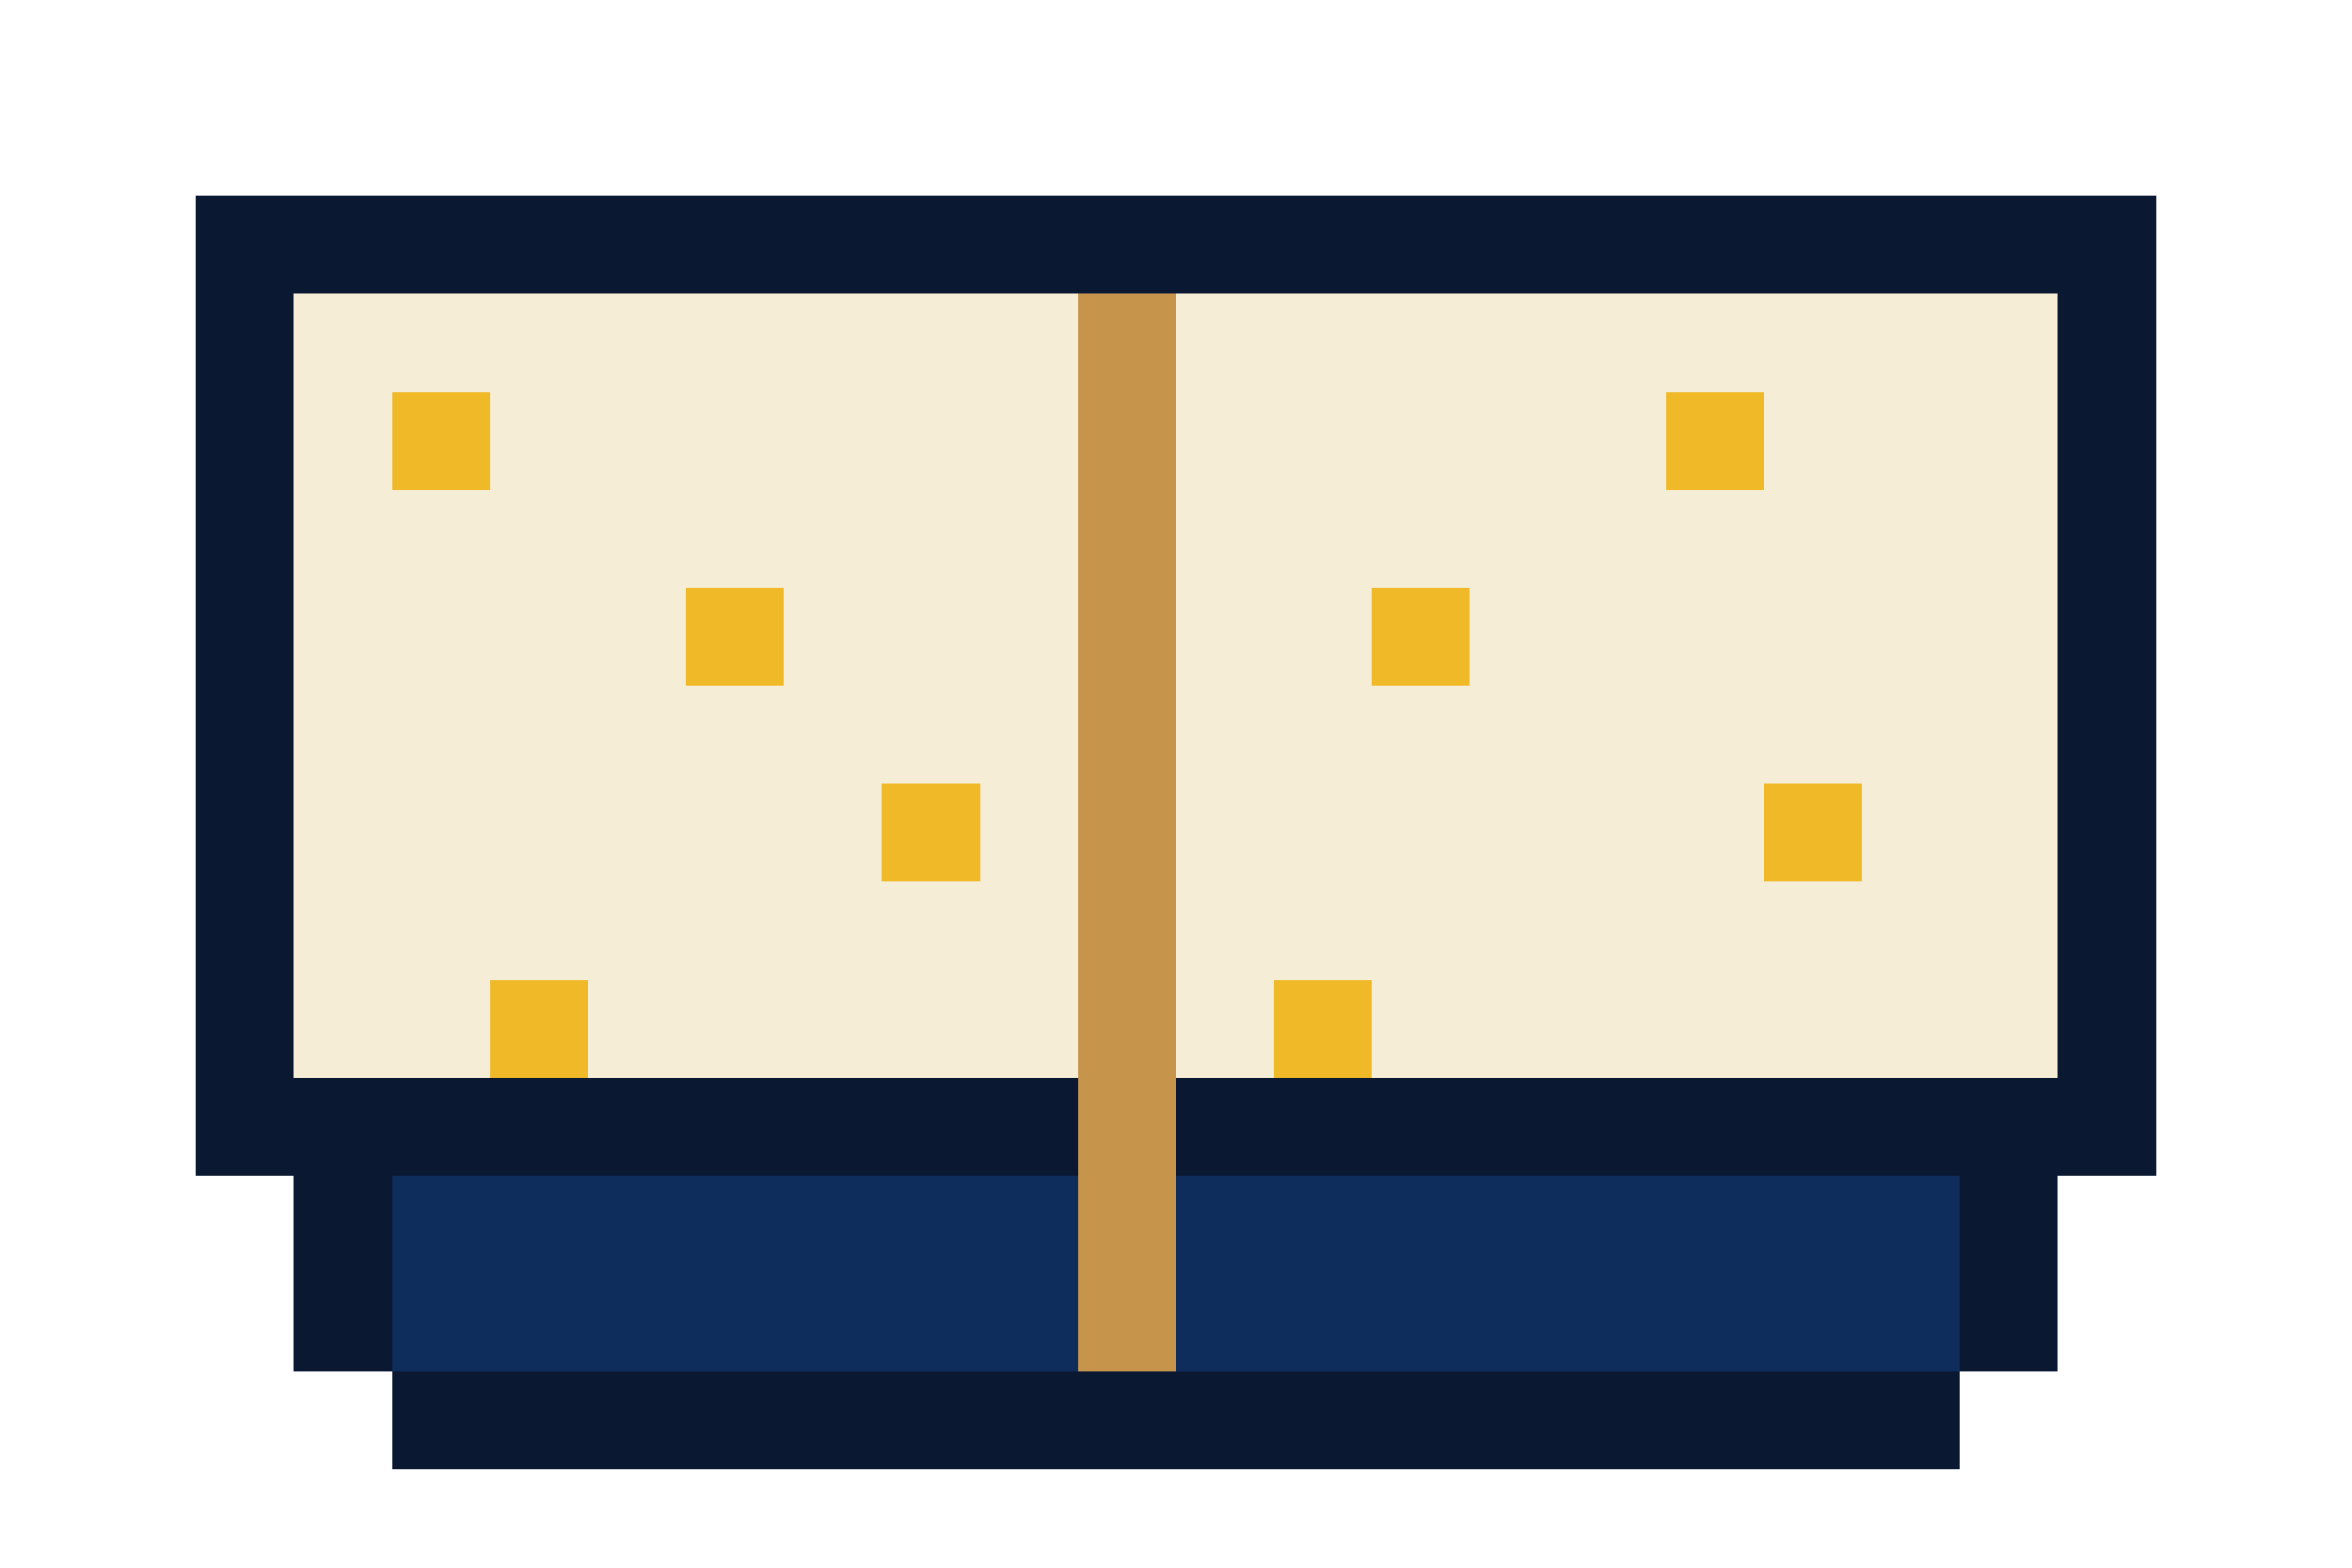
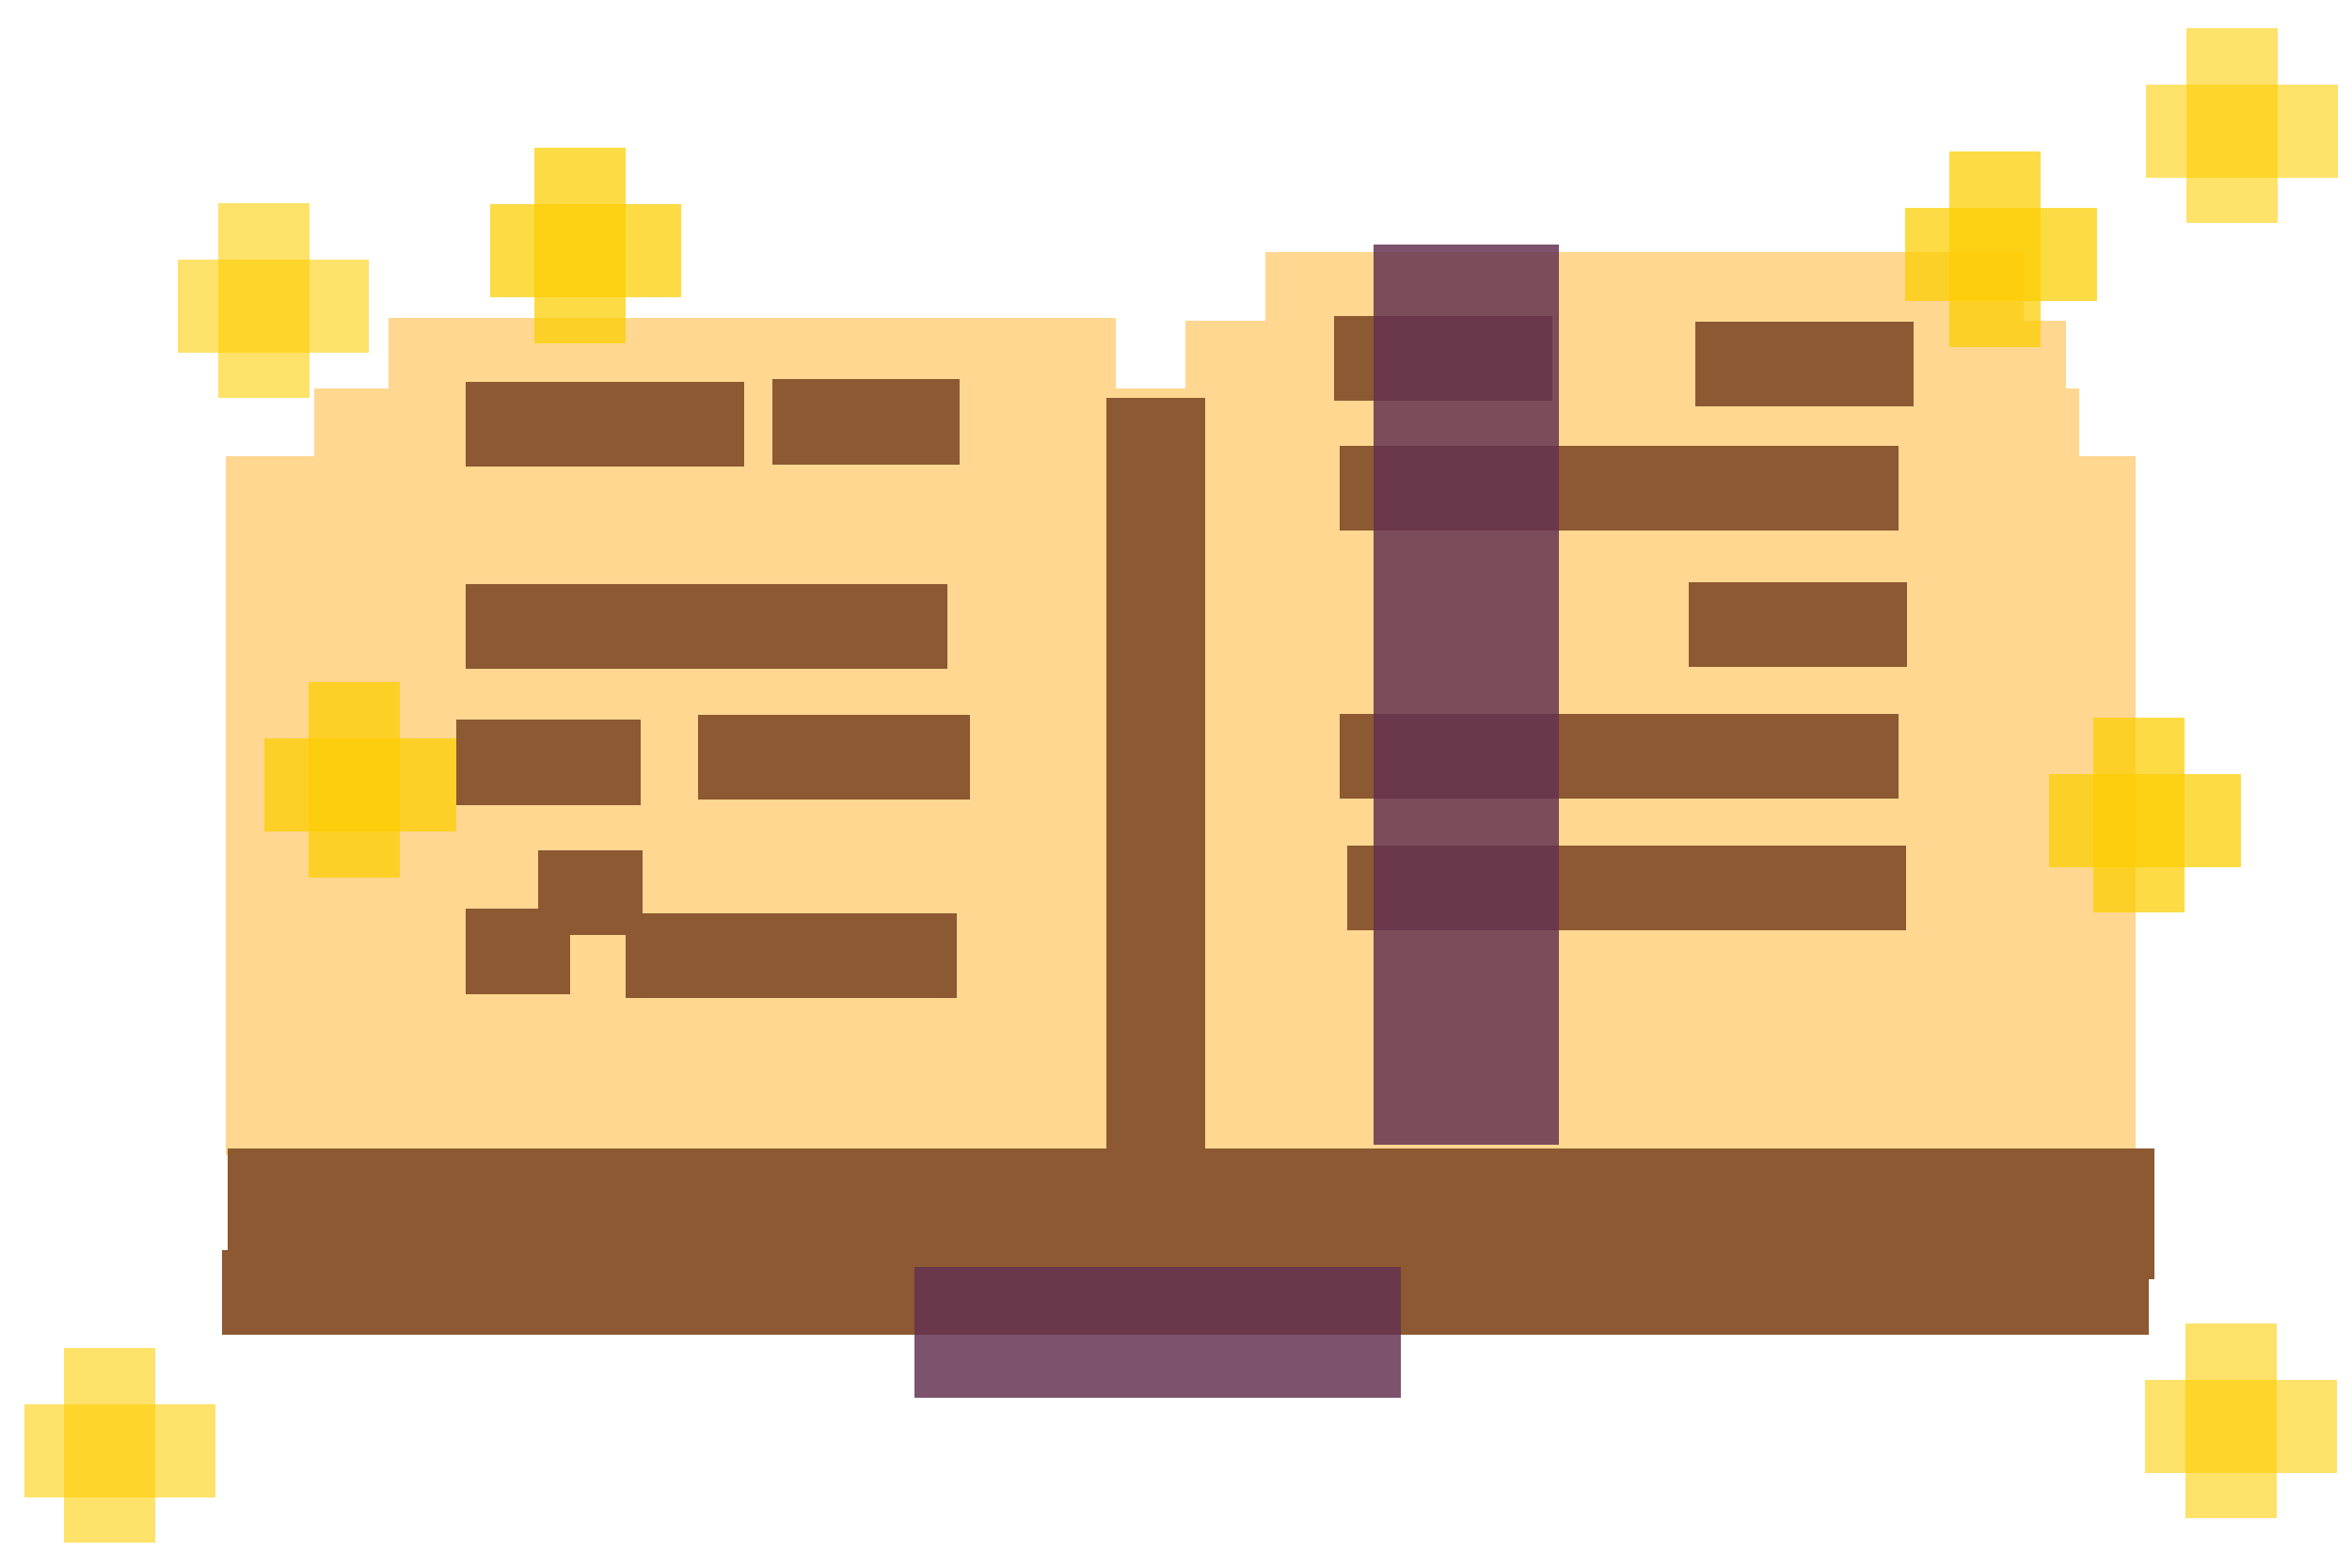
- <svg xmlns="http://www.w3.org/2000/svg" viewBox="0 0 96 64" shape-rendering="crispEdges" version="1.1" id="svg71" xml:space="preserve">
-   <defs id="defs71" />
-   <rect x="8" y="8" width="80" height="4" fill="#0a1832" id="rect1" />
-   <rect x="8" y="12" width="4" height="4" fill="#0a1832" id="rect2" />
-   <rect x="12" y="12" width="32" height="4" fill="#f5edd6" id="rect3" />
-   <rect x="48" y="12" width="36" height="4" fill="#f5edd6" id="rect5" />
-   <rect x="84" y="12" width="4" height="4" fill="#0a1832" id="rect6" />
-   <rect x="8" y="16" width="4" height="4" fill="#0a1832" id="rect7" />
-   <rect x="12" y="16" width="4" height="4" fill="#f5edd6" id="rect8" />
-   <rect x="16" y="16" width="4" height="4" fill="#f0b928" id="rect9" />
-   <rect x="20" y="16" width="24" height="4" fill="#f5edd6" id="rect10" />
-   <rect x="48" y="16" width="20" height="4" fill="#f5edd6" id="rect12" />
-   <rect x="68" y="16" width="4" height="4" fill="#f0b928" id="rect13" />
-   <rect x="72" y="16" width="12" height="4" fill="#f5edd6" id="rect14" />
-   <rect x="84" y="16" width="4" height="4" fill="#0a1832" id="rect15" />
-   <rect x="8" y="20" width="4" height="4" fill="#0a1832" id="rect16" />
-   <rect x="12" y="20" width="32" height="4" fill="#f5edd6" id="rect17" />
-   <rect x="48" y="20" width="36" height="4" fill="#f5edd6" id="rect19" />
-   <rect x="84" y="20" width="4" height="4" fill="#0a1832" id="rect20" />
-   <rect x="8" y="24" width="4" height="4" fill="#0a1832" id="rect21" />
-   <rect x="12" y="24" width="16" height="4" fill="#f5edd6" id="rect22" />
-   <rect x="28" y="24" width="4" height="4" fill="#f0b928" id="rect23" />
-   <rect x="32" y="24" width="12" height="4" fill="#f5edd6" id="rect24" />
-   <rect x="48" y="24" width="8" height="4" fill="#f5edd6" id="rect26" />
-   <rect x="56" y="24" width="4" height="4" fill="#f0b928" id="rect27" />
-   <rect x="60" y="24" width="24" height="4" fill="#f5edd6" id="rect28" />
-   <rect x="84" y="24" width="4" height="4" fill="#0a1832" id="rect29" />
-   <rect x="8" y="28" width="4" height="4" fill="#0a1832" id="rect30" />
-   <rect x="12" y="28" width="32" height="4" fill="#f5edd6" id="rect31" />
-   <rect x="57" y="31" width="4" height="4" fill="#e88a1a" id="rect32-1" />
-   <rect x="48" y="28" width="36" height="4" fill="#f5edd6" id="rect33" />
-   <rect x="84" y="28" width="4" height="4" fill="#0a1832" id="rect34" />
-   <rect x="8" y="32" width="4" height="4" fill="#0a1832" id="rect35" />
-   <rect x="12" y="32" width="24" height="4" fill="#f5edd6" id="rect36" />
-   <rect x="36" y="32" width="4" height="4" fill="#f0b928" id="rect37" />
-   <rect x="40" y="32" width="4" height="4" fill="#f5edd6" id="rect38" />
-   <rect x="48" y="32" width="24" height="4" fill="#f5edd6" id="rect40" />
-   <rect x="72" y="32" width="4" height="4" fill="#f0b928" id="rect41" />
-   <rect x="76" y="32" width="8" height="4" fill="#f5edd6" id="rect42" />
-   <rect x="84" y="32" width="4" height="4" fill="#0a1832" id="rect43" />
-   <rect x="8" y="36" width="4" height="4" fill="#0a1832" id="rect44" />
-   <rect x="12" y="36" width="32" height="4" fill="#f5edd6" id="rect45" />
-   <rect x="48" y="36" width="36" height="4" fill="#f5edd6" id="rect47" />
-   <rect x="84" y="36" width="4" height="4" fill="#0a1832" id="rect48" />
-   <rect x="8" y="40" width="4" height="4" fill="#0a1832" id="rect49" />
-   <rect x="12" y="40" width="8" height="4" fill="#f5edd6" id="rect50" />
-   <rect x="20" y="40" width="4" height="4" fill="#f0b928" id="rect51" />
-   <rect x="24" y="40" width="20" height="4" fill="#f5edd6" id="rect52" />
-   <rect x="48" y="40" width="4" height="4" fill="#f5edd6" id="rect54" />
-   <rect x="52" y="40" width="4" height="4" fill="#f0b928" id="rect55" />
-   <rect x="56" y="40" width="28" height="4" fill="#f5edd6" id="rect56" />
-   <rect x="84" y="40" width="4" height="4" fill="#0a1832" id="rect57" />
-   <rect x="8" y="44" width="36" height="4" fill="#0a1832" id="rect58" />
-   <rect x="48" y="44" width="40" height="4" fill="#0a1832" id="rect60" />
-   <rect x="12" y="48" width="4" height="4" fill="#0a1832" id="rect61" />
-   <rect x="16" y="48" width="28" height="4" fill="#0f2d5c" id="rect62" />
-   <rect x="48" y="48" width="32" height="4" fill="#0f2d5c" id="rect64" />
-   <rect x="80" y="48" width="4" height="4" fill="#0a1832" id="rect65" />
-   <rect x="12" y="52" width="4" height="4" fill="#0a1832" id="rect66" />
-   <rect x="16" y="52" width="28" height="4" fill="#0f2d5c" id="rect67" />
-   <g id="g71" style="fill:#c6954b;fill-opacity:1">
-     <rect x="44" y="12" width="4" height="4" fill="#e88a1a" id="rect4" style="fill:#c6954b;fill-opacity:1" />
-     <rect x="44" y="29" width="4" height="4" fill="#e88a1a" id="rect4-0" style="fill:#c6954b;fill-opacity:1" />
-     <rect x="44" y="16" width="4" height="4" fill="#e88a1a" id="rect11" style="fill:#c6954b;fill-opacity:1" />
-     <rect x="44" y="20" width="4" height="4" fill="#e88a1a" id="rect18" style="fill:#c6954b;fill-opacity:1" />
-     <rect x="44" y="24" width="4" height="4" fill="#e88a1a" id="rect25" style="fill:#c6954b;fill-opacity:1" />
-     <rect x="44" y="28" width="4" height="4" fill="#e88a1a" id="rect32" style="fill:#c6954b;fill-opacity:1" />
-     <rect x="44" y="32" width="4" height="4" fill="#e88a1a" id="rect39" style="fill:#c6954b;fill-opacity:1" />
-     <rect x="44" y="36" width="4" height="4" fill="#e88a1a" id="rect46" style="fill:#c6954b;fill-opacity:1" />
-     <rect x="44" y="40" width="4" height="4" fill="#e88a1a" id="rect53" style="fill:#c6954b;fill-opacity:1" />
-     <rect x="44" y="44" width="4" height="4" fill="#e88a1a" id="rect59" style="fill:#c6954b;fill-opacity:1" />
-     <rect x="44" y="48" width="4" height="4" fill="#e88a1a" id="rect63" style="fill:#c6954b;fill-opacity:1" />
-     <rect x="44" y="52" width="4" height="4" fill="#e88a1a" id="rect68" style="fill:#c6954b;fill-opacity:1" />
+ <svg xmlns="http://www.w3.org/2000/svg" xmlns:xlink="http://www.w3.org/1999/xlink" viewBox="0 0 96 64" shape-rendering="crispEdges" version="1.1" id="svg71" xml:space="preserve">
+   <defs id="defs71">
+     <linearGradient id="swatch8">
+       <stop style="stop-color:#ffd790;stop-opacity:1;" offset="0" id="stop8" />
+     </linearGradient>
+     <linearGradient id="swatch7">
+       <stop style="stop-color:#8c5932;stop-opacity:1;" offset="0" id="stop7" />
+     </linearGradient>
+     <linearGradient id="swatch6" gradientTransform="matrix(0.9008261,0,0,0.9183652,6.049418,6.10721)">
+       <stop style="stop-color:#633250;stop-opacity:0.836;" offset="0" id="stop6" />
+     </linearGradient>
+     <linearGradient id="swatch1">
+       <stop style="stop-color:#ffd790;stop-opacity:1;" offset="0" id="stop1" />
+     </linearGradient>
+     <linearGradient xlink:href="#swatch1" id="linearGradient1" x1="3.522" y1="29.169" x2="9.906" y2="29.169" gradientUnits="userSpaceOnUse" gradientTransform="matrix(12.20719,0,0,0.9183652,-33.77493,6.10721)" />
+     <linearGradient xlink:href="#swatch1" id="linearGradient2" gradientUnits="userSpaceOnUse" gradientTransform="matrix(11.28882,0,0,0.9183652,-26.95244,3.3396)" x1="3.522" y1="29.169" x2="9.906" y2="29.169" />
+     <linearGradient xlink:href="#swatch1" id="linearGradient3" gradientUnits="userSpaceOnUse" gradientTransform="matrix(4.650385,0,0,0.9183652,-0.5262318,0.4519928)" x1="3.522" y1="29.169" x2="9.906" y2="29.169" />
+     <linearGradient xlink:href="#swatch1" id="linearGradient4" gradientUnits="userSpaceOnUse" gradientTransform="matrix(5.631038,0,0,0.9183652,28.54322,0.5642608)" x1="3.522" y1="29.169" x2="9.906" y2="29.169" />
+     <linearGradient xlink:href="#swatch1" id="linearGradient5" gradientUnits="userSpaceOnUse" gradientTransform="matrix(4.852284,0,0,0.9183652,34.54293,-2.251568)" x1="3.522" y1="29.169" x2="9.906" y2="29.169" />
+     <linearGradient xlink:href="#swatch6" id="linearGradient6" x1="55.509" y1="24.222" x2="65.164" y2="24.222" gradientUnits="userSpaceOnUse" gradientTransform="matrix(0.7863927,0,0,0.9183652,12.40151,6.10721)" />
+     <linearGradient xlink:href="#swatch7" id="linearGradient7" x1="13.969" y1="22.554" x2="79.971" y2="22.554" gradientUnits="userSpaceOnUse" />
+     <linearGradient xlink:href="#swatch7" id="linearGradient8" x1="3.326" y1="50.792" x2="90.636" y2="50.792" gradientUnits="userSpaceOnUse" gradientTransform="matrix(0.9008261,0,0,0.9183652,6.049418,6.10721)" />
+     <linearGradient xlink:href="#swatch7" id="linearGradient9" gradientUnits="userSpaceOnUse" x1="3.326" y1="50.792" x2="90.636" y2="50.792" gradientTransform="matrix(0.9008261,0,0,1.428568,6.281961,-23.0003)" />
+     <linearGradient xlink:href="#swatch7" id="linearGradient10" gradientUnits="userSpaceOnUse" gradientTransform="matrix(0.04617206,0,0,9.367025,44.99492,-441.9926)" x1="3.326" y1="50.792" x2="90.636" y2="50.792" />
+     <linearGradient xlink:href="#swatch7" id="linearGradient11" gradientUnits="userSpaceOnUse" x1="13.969" y1="22.554" x2="79.971" y2="22.554" />
+     <linearGradient xlink:href="#swatch7" id="linearGradient12" gradientUnits="userSpaceOnUse" x1="13.969" y1="22.554" x2="79.971" y2="22.554" />
+     <linearGradient xlink:href="#swatch7" id="linearGradient13" gradientUnits="userSpaceOnUse" x1="13.969" y1="22.554" x2="79.971" y2="22.554" />
+     <linearGradient xlink:href="#swatch7" id="linearGradient14" gradientUnits="userSpaceOnUse" x1="13.969" y1="22.554" x2="79.971" y2="22.554" />
+     <linearGradient xlink:href="#swatch7" id="linearGradient15" gradientUnits="userSpaceOnUse" x1="13.969" y1="22.554" x2="79.971" y2="22.554" />
+     <linearGradient xlink:href="#swatch7" id="linearGradient16" gradientUnits="userSpaceOnUse" x1="13.969" y1="22.554" x2="79.971" y2="22.554" />
+     <linearGradient xlink:href="#swatch7" id="linearGradient17" gradientUnits="userSpaceOnUse" x1="13.969" y1="22.554" x2="79.971" y2="22.554" />
+     <linearGradient xlink:href="#swatch7" id="linearGradient18" gradientUnits="userSpaceOnUse" x1="13.969" y1="22.554" x2="79.971" y2="22.554" />
+     <linearGradient xlink:href="#swatch7" id="linearGradient19" gradientUnits="userSpaceOnUse" x1="13.969" y1="22.554" x2="79.971" y2="22.554" />
+     <linearGradient xlink:href="#swatch7" id="linearGradient20" gradientUnits="userSpaceOnUse" x1="13.969" y1="22.554" x2="79.971" y2="22.554" />
+     <linearGradient xlink:href="#swatch7" id="linearGradient21" gradientUnits="userSpaceOnUse" x1="13.969" y1="22.554" x2="79.971" y2="22.554" />
+     <linearGradient xlink:href="#swatch7" id="linearGradient22" gradientUnits="userSpaceOnUse" x1="13.969" y1="22.554" x2="79.971" y2="22.554" />
+     <linearGradient xlink:href="#swatch7" id="linearGradient23" gradientUnits="userSpaceOnUse" x1="13.969" y1="22.554" x2="79.971" y2="22.554" />
+     <linearGradient xlink:href="#swatch7" id="linearGradient24" gradientUnits="userSpaceOnUse" x1="13.969" y1="22.554" x2="79.971" y2="22.554" />
+   </defs>
+   <rect style="fill:url(#linearGradient1);stroke:none;stroke-width:6.027" id="rect1" width="77.933" height="28.506" x="9.222" y="18.642" />
+   <rect style="fill:url(#linearGradient2);stroke:none;stroke-width:5.796" id="rect1-9" width="72.07" height="28.506" x="12.81" y="15.874" />
+   <rect style="fill:url(#linearGradient3);stroke:none;stroke-width:3.72" id="rect1-9-1" width="29.689" height="28.506" x="15.854" y="12.987" />
+   <rect style="fill:url(#linearGradient4);stroke:none;stroke-width:4.093" id="rect1-9-1-3" width="35.949" height="28.506" x="48.377" y="13.099" />
+   <rect style="fill:url(#linearGradient5);stroke:none;stroke-width:3.8" id="rect1-9-1-3-5" width="30.978" height="28.506" x="51.634" y="10.283" />
+   <g id="g2" style="fill:url(#linearGradient7);fill-opacity:1" transform="matrix(0.9008261,0,0,0.9183652,6.049418,6.10721)">
+     <rect style="fill:url(#linearGradient11);fill-opacity:1;stroke:none;stroke-width:1.172" id="rect1-2" width="12.626" height="3.773" x="14.386" y="10.322" ry="0" />
+     <rect style="fill:url(#linearGradient12);fill-opacity:1;stroke:none;stroke-width:0.96" id="rect1-2-9" width="8.465" height="3.773" x="28.293" y="10.219" ry="0" />
+     <rect style="fill:url(#linearGradient13);fill-opacity:1;stroke:none;stroke-width:1.541" id="rect1-2-9-5" width="21.824" height="3.773" x="14.399" y="19.308" ry="0" />
+     <rect style="fill:url(#linearGradient14);fill-opacity:1;stroke:none;stroke-width:0.954" id="rect1-2-9-5-2" width="8.355" height="3.773" x="13.969" y="25.351" ry="0" />
+     <rect style="fill:url(#linearGradient15);fill-opacity:1;stroke:none;stroke-width:1.157" id="rect1-2-9-5-2-3" width="12.297" height="3.773" x="24.928" y="25.124" ry="0" />
+     <rect style="fill:url(#linearGradient16);fill-opacity:1;stroke:none;stroke-width:0.718" id="rect1-2-9-5-2-3-9" width="4.742" height="3.773" x="14.37" y="33.76" ry="0" />
+     <rect style="fill:url(#linearGradient17);fill-opacity:1;stroke:none;stroke-width:0.718" id="rect1-2-9-5-2-3-9-2" width="4.742" height="3.773" x="17.671" y="31.153" ry="0" />
+     <rect style="fill:url(#linearGradient18);fill-opacity:1;stroke:none;stroke-width:1.279" id="rect1-2-9-5-2-3-9-2-9" width="15.035" height="3.773" x="21.614" y="33.942" ry="0" />
+     <rect style="fill:url(#linearGradient19);fill-opacity:1;stroke:none;stroke-width:1.661" id="rect1-2-9-5-2-3-9-2-9-7" width="25.329" height="3.773" x="54.31" y="30.934" ry="0" />
+     <rect style="fill:url(#linearGradient20);fill-opacity:1;stroke:none;stroke-width:1.661" id="rect1-2-9-5-2-3-9-2-9-7-3" width="25.329" height="3.773" x="53.983" y="25.087" ry="0" />
+     <rect style="fill:url(#linearGradient21);fill-opacity:1;stroke:none;stroke-width:1.661" id="rect1-2-9-5-2-3-9-2-9-7-3-8" width="25.329" height="3.773" x="53.994" y="13.159" ry="0" />
+     <rect style="fill:url(#linearGradient22);fill-opacity:1;stroke:none;stroke-width:1.038" id="rect1-2-9-5-2-3-9-2-9-7-3-8-5" width="9.888" height="3.773" x="69.798" y="19.242" ry="0" />
+     <rect style="fill:url(#linearGradient23);fill-opacity:1;stroke:none;stroke-width:1.038" id="rect1-2-9-5-2-3-9-2-9-7-3-8-5-6" width="9.888" height="3.773" x="53.713" y="7.392" ry="0" />
+     <rect style="fill:url(#linearGradient24);fill-opacity:1;stroke:none;stroke-width:1.038" id="rect1-2-9-5-2-3-9-2-9-7-3-8-5-6-7" width="9.888" height="3.773" x="70.083" y="7.657" ry="0" />
  </g>
-   <rect x="48" y="52" width="32" height="4" fill="#0f2d5c" id="rect69" />
-   <rect x="80" y="52" width="4" height="4" fill="#0a1832" id="rect70" />
-   <rect x="16" y="56" width="64" height="4" fill="#0a1832" id="rect71" />
+   <rect style="fill:url(#linearGradient6);stroke:none;stroke-width:2.136" id="rect1-9-1-3-5-4" width="7.592" height="36.766" x="56.053" y="9.968" />
+   <rect style="fill:url(#linearGradient8);fill-opacity:1;stroke:none;stroke-width:1.637;stroke-opacity:1" id="rect7" width="78.651" height="3.436" x="9.046" y="51.035" />
+   <rect style="fill:url(#linearGradient9);fill-opacity:1;stroke:none;stroke-width:2.042;stroke-opacity:1" id="rect7-4" width="78.651" height="5.345" x="9.278" y="46.887" />
+   <rect style="fill:url(#linearGradient10);fill-opacity:1;stroke:none;stroke-width:1.184;stroke-opacity:1" id="rect7-4-1" width="4.031" height="35.05" x="45.148" y="16.255" />
+   <rect style="fill:url(#swatch6);fill-opacity:1;stroke:none;stroke-width:1.026;stroke-opacity:1" id="rect7-4-7" width="19.85" height="5.345" x="37.341" y="51.716" />
+   <rect style="fill:#fccd00;fill-opacity:0.589;stroke:none;stroke-width:1.637;stroke-opacity:1" id="rect10" width="3.731" height="7.97" x="8.892" y="8.281" />
+   <rect style="fill:#fccd00;fill-opacity:0.589;stroke:none;stroke-width:1.637;stroke-opacity:1" id="rect10-3" width="3.804" height="7.817" x="10.583" y="-15.072" transform="rotate(90)" />
+   <rect style="fill:#fccd00;fill-opacity:0.589;stroke:none;stroke-width:1.637;stroke-opacity:1" id="rect10-9" width="3.731" height="7.97" x="2.621" y="55.023" />
+   <rect style="fill:#fccd00;fill-opacity:0.589;stroke:none;stroke-width:1.637;stroke-opacity:1" id="rect10-3-38" width="3.804" height="7.817" x="57.325" y="-8.8" transform="rotate(90)" />
+   <rect style="fill:#fccd00;fill-opacity:0.589;stroke:none;stroke-width:1.637;stroke-opacity:1" id="rect10-9-2" width="3.731" height="7.97" x="89.206" y="54.014" />
+   <rect style="fill:#fccd00;fill-opacity:0.589;stroke:none;stroke-width:1.637;stroke-opacity:1" id="rect10-3-38-4" width="3.804" height="7.817" x="56.316" y="-95.386" transform="rotate(90)" />
+   <rect style="fill:#fccd00;fill-opacity:0.589;stroke:none;stroke-width:1.637;stroke-opacity:1" id="rect10-9-2-3" width="3.731" height="7.97" x="89.23" y="1.143" />
+   <rect style="fill:#fccd00;fill-opacity:0.589;stroke:none;stroke-width:1.637;stroke-opacity:1" id="rect10-3-38-4-9" width="3.804" height="7.817" x="3.446" y="-95.409" transform="rotate(90)" />
+   <rect style="fill:#fccd00;fill-opacity:0.729;stroke:none;stroke-width:1.637;stroke-opacity:1" id="rect10-4" width="3.731" height="7.97" x="21.81" y="6.031" />
+   <rect style="fill:#fccd00;fill-opacity:0.729;stroke:none;stroke-width:1.637;stroke-opacity:1" id="rect10-3-3" width="3.804" height="7.817" x="8.333" y="-27.812" transform="rotate(90)" />
+   <rect style="fill:#fccd00;fill-opacity:0.729;stroke:none;stroke-width:1.637;stroke-opacity:1" id="rect10-4-5" width="3.731" height="7.97" x="79.574" y="6.184" />
+   <rect style="fill:#fccd00;fill-opacity:0.729;stroke:none;stroke-width:1.637;stroke-opacity:1" id="rect10-3-3-9" width="3.804" height="7.817" x="8.486" y="-85.576" transform="rotate(90)" />
+   <rect style="fill:#fccd00;fill-opacity:0.729;stroke:none;stroke-width:1.637;stroke-opacity:1" id="rect10-4-5-4" width="3.731" height="7.97" x="85.451" y="29.291" />
+   <rect style="fill:#fccd00;fill-opacity:0.729;stroke:none;stroke-width:1.637;stroke-opacity:1" id="rect10-3-3-9-9" width="3.804" height="7.817" x="31.594" y="-91.453" transform="rotate(90)" />
+   <rect style="fill:#fccd00;fill-opacity:0.729;stroke:none;stroke-width:1.637;stroke-opacity:1" id="rect10-4-5-4-7" width="3.731" height="7.97" x="12.608" y="27.847" />
+   <rect style="fill:#fccd00;fill-opacity:0.729;stroke:none;stroke-width:1.637;stroke-opacity:1" id="rect10-3-3-9-9-5" width="3.804" height="7.817" x="30.149" y="-18.61" transform="rotate(90)" />
</svg>
